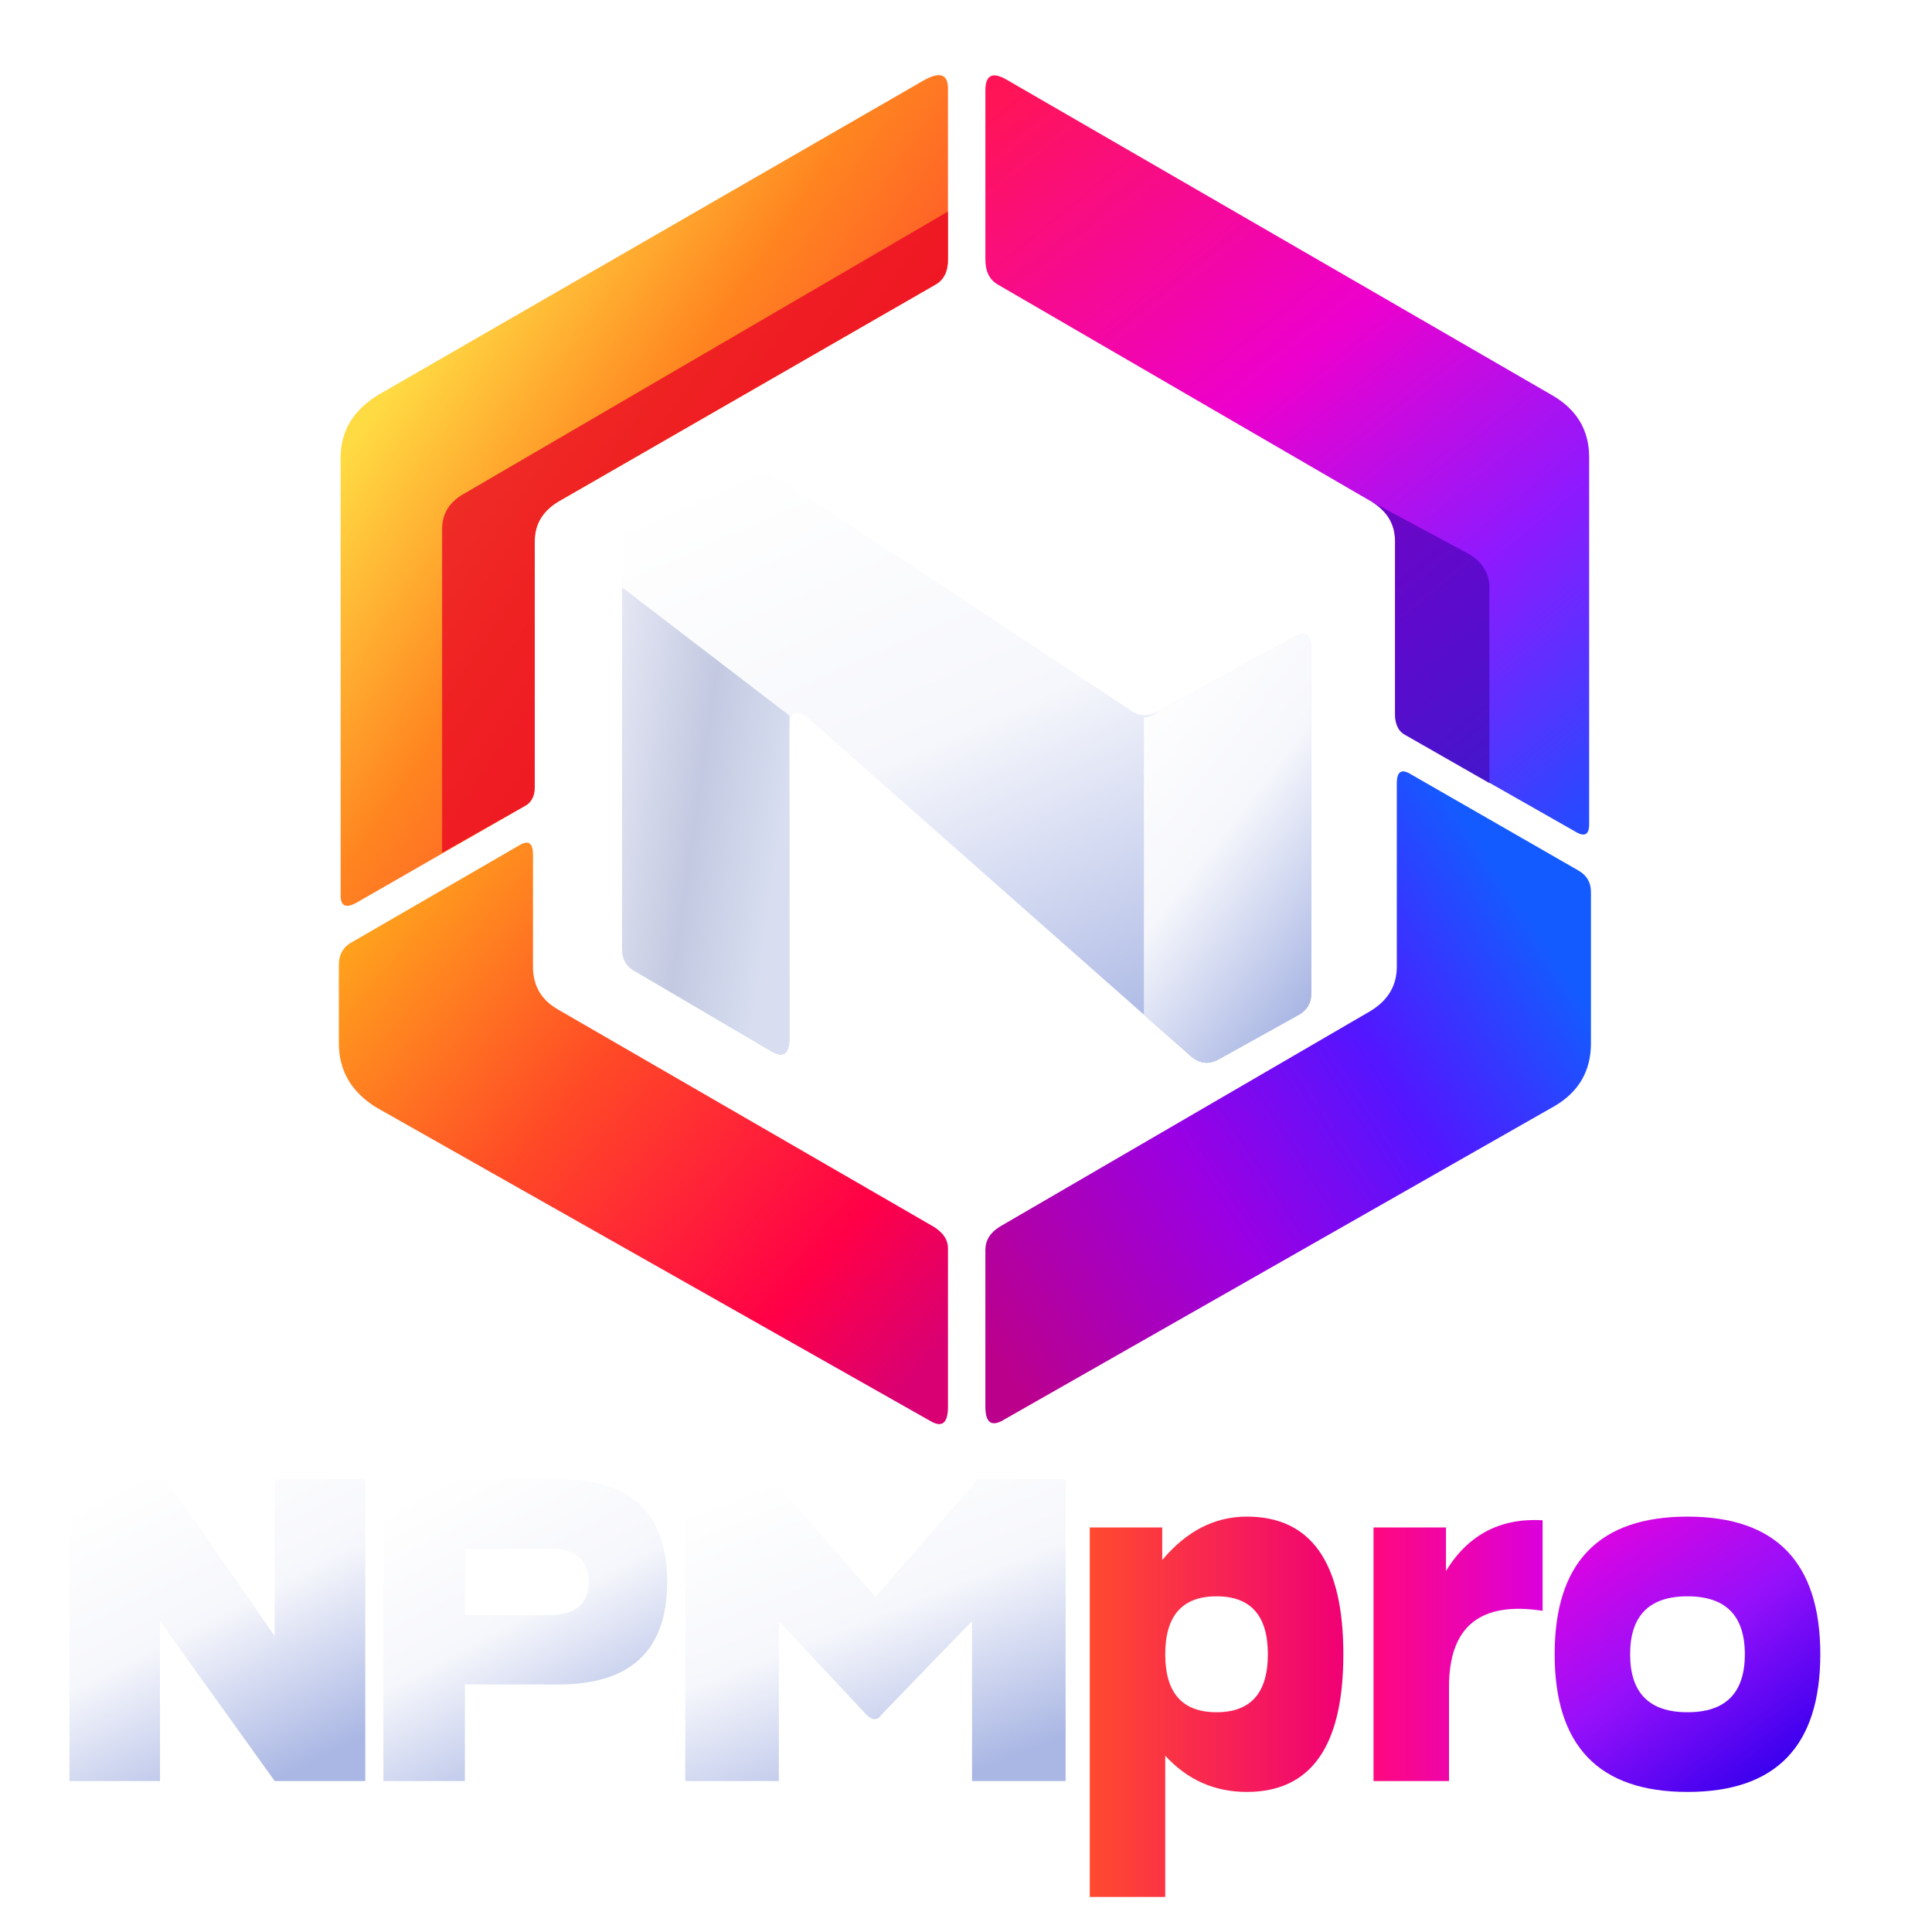
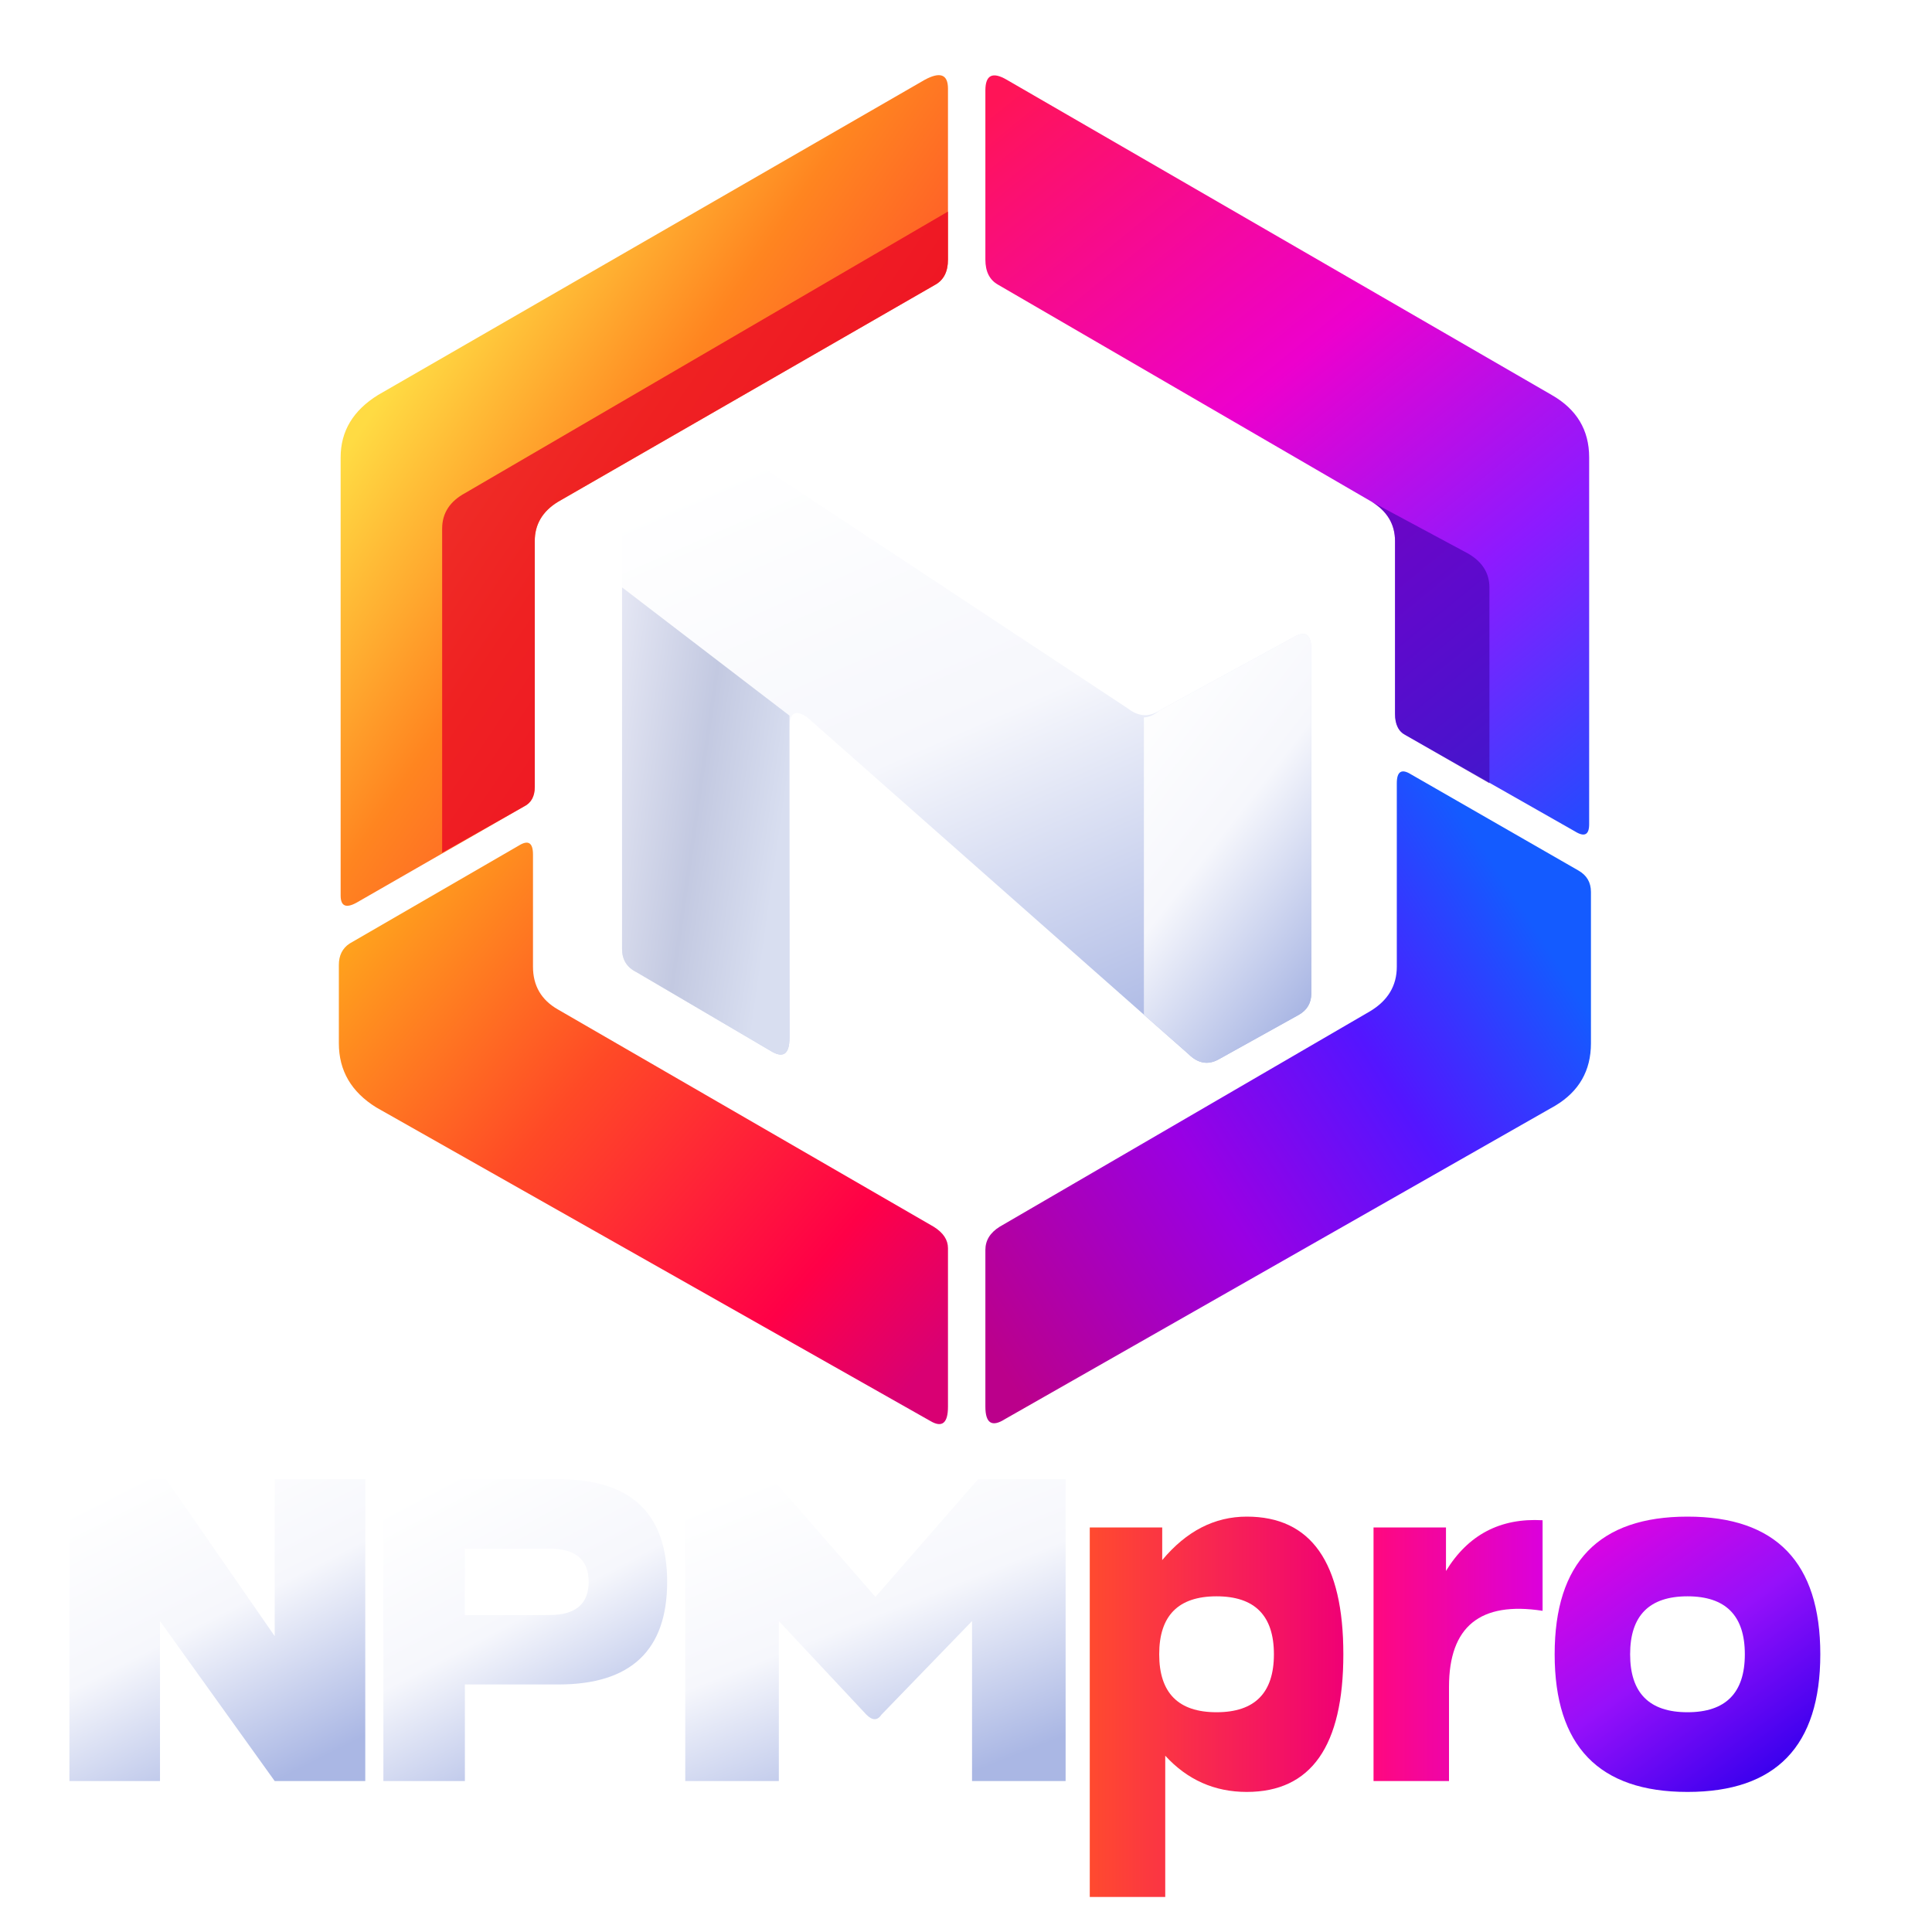
<svg xmlns="http://www.w3.org/2000/svg" viewBox="0 0 640 640" role="img" aria-labelledby="title">
  <defs>
    <linearGradient id="warm" gradientUnits="userSpaceOnUse" x1="290" y1="330" x2="600" y2="540">
      <stop stop-color="#FFDB43" />
      <stop offset=".35" stop-color="#FF8520" />
      <stop offset="1" stop-color="#FF1636" />
    </linearGradient>
    <linearGradient id="cool" gradientUnits="userSpaceOnUse" x1="650" y1="145" x2="980" y2="550">
      <stop stop-color="#FF1457" />
      <stop offset=".42" stop-color="#ED00CD" />
      <stop offset=".72" stop-color="#8D1AFF" />
      <stop offset="1" stop-color="#254AFF" />
    </linearGradient>
    <linearGradient id="bottom" gradientUnits="userSpaceOnUse" x1="290" y1="585" x2="610" y2="855">
      <stop stop-color="#FFAC1C" />
      <stop offset=".4" stop-color="#FF4A26" />
      <stop offset=".8" stop-color="#FF0047" />
      <stop offset="1" stop-color="#D90073" />
    </linearGradient>
    <linearGradient id="lowercool" gradientUnits="userSpaceOnUse" x1="645" y1="860" x2="970" y2="650">
      <stop stop-color="#BB008B" />
      <stop offset=".4" stop-color="#9900E4" />
      <stop offset=".7" stop-color="#5415FF" />
      <stop offset="1" stop-color="#145BFF" />
    </linearGradient>
    <linearGradient id="silver" x1=".2" y1="0" x2=".7" y2="1">
      <stop stop-color="#FFFFFF" />
      <stop offset=".48" stop-color="#F6F7FC" />
      <stop offset="1" stop-color="#AAB7E4" />
    </linearGradient>
    <linearGradient id="leg" x2="1" y2=".4">
      <stop stop-color="#E5E7F4" />
      <stop offset=".55" stop-color="#C3C9E1" />
      <stop offset="1" stop-color="#D8DEF0" />
    </linearGradient>
    <linearGradient id="ink" x2="1" y2="1">
      <stop stop-color="#11182A" />
      <stop offset="1" stop-color="#030611" />
    </linearGradient>
    <linearGradient id="p">
      <stop stop-color="#FF4A2F" />
      <stop offset="1" stop-color="#F00075" />
    </linearGradient>
    <linearGradient id="r">
      <stop stop-color="#FF087F" />
      <stop offset="1" stop-color="#DB00DC" />
    </linearGradient>
    <linearGradient id="o" x2=".7" y2="1">
      <stop stop-color="#EE00DB" />
      <stop offset=".55" stop-color="#9610FA" />
      <stop offset="1" stop-color="#3C00EE" />
    </linearGradient>
  </defs>
  <g transform="translate(64 0)">
    <g transform="translate(-114 -55) scale(.59)">
      <path fill="url(#warm)" d="M617 143Q617 131 604 138L297 315Q276 328 276 350V596Q276 605 285 600L379 546Q385 543 385 535V397Q385 383 398 375L610 253Q617 249 617 239Z" />
      <path fill="url(#cool)" d="M638 144Q638 131 650 138L956 315Q977 327 977 350V556Q977 565 969 560L874 506Q868 503 868 494V397Q868 383 855 375L645 253Q638 249 638 239Z" />
      <path fill="url(#bottom)" d="M384 573Q384 563 376 568L281 623Q275 627 275 635V679Q275 702 296 715L607 891Q617 897 617 883V794Q617 787 609 782L398 660Q384 652 384 636Z" />
      <path fill="url(#lowercool)" d="M869 533Q869 523 877 528L971 582Q978 586 978 594V679Q978 702 958 714L649 890Q638 897 638 883V795Q638 787 646 782L854 661Q869 652 869 636Z" />
      <path fill="#E90023" opacity=".75" d="M617 212V239Q617 249 610 253L398 375Q385 383 385 397V535Q385 543 379 546L333 572V390Q333 377 346 370Z" />
      <path fill="#4100AD" opacity=".62" d="M855 375Q868 383 868 397V494Q868 503 874 506L921 533V423Q921 411 909 404Z" />
      <path fill="url(#silver)" d="M434 390Q434 382 441 378L488 351Q498 345 506 351L718 491Q727 498 736 492L811 451Q821 445 821 458V651Q821 659 814 663L769 688Q760 693 752 685L538 496Q528 489 528 502V676Q528 690 517 683L442 639Q434 635 434 626Z" />
      <path fill="url(#leg)" d="M434 423 528 495V676Q528 690 517 683L442 639Q434 635 434 626Z" />
      <path fill="url(#silver)" d="M727 496Q731 496 736 492L811 451Q821 445 821 458V651Q821 659 814 663L769 688Q760 693 752 685L727 663Z" />
    </g>
  </g>
  <g transform="translate(23 490)">
    <path transform="translate(0 0) scale(1 1)" fill-rule="evenodd" fill="url(#silver)" d="M0 100V0H32L68 52V0H98V100H68L30 47V100Z" />
    <path transform="translate(104 0) scale(1 1)" fill-rule="evenodd" fill="url(#silver)" d="M0 100V0H58Q94 0 94 34Q94 68 58 68H27V100ZM27 23V45H55Q68 45 68 34Q68 23 55 23Z" />
    <path transform="translate(204 0) scale(1 1)" fill-rule="evenodd" fill="url(#silver)" d="M0 100V0H29L63 39 97 0H126V100H95V47L65 78Q63 81 60 78L31 47V100Z" />
-     <path transform="translate(338 -20) scale(1 1.2)" fill-rule="evenodd" fill="url(#p)" d="M0 132V30H24V39Q36 27 52 27Q84 27 84 65Q84 103 52 103Q36 103 25 93V132ZM25 65Q25 81 42 81Q59 81 59 65Q59 49 42 49Q25 49 25 65Z" />
+     <path transform="translate(338 -20) scale(1 1.2)" fill-rule="evenodd" fill="url(#p)" d="M0 132V30H24V39Q36 27 52 27Q84 27 84 65Q84 103 52 103Q36 103 25 93V132ZM42 49Q23 49 23 65Q23 81 42 81Q61 81 61 65Q61 49 42 49Z" />
    <path transform="translate(432 -20) scale(1 1.2)" fill-rule="evenodd" fill="url(#r)" d="M0 100V30H24V42Q35 27 56 28V53Q25 49 25 74V100Z" />
    <path transform="translate(492 -20) scale(1 1.2)" fill-rule="evenodd" fill="url(#o)" d="M44 27Q88 27 88 65Q88 103 44 103Q0 103 0 65Q0 27 44 27ZM44 49Q25 49 25 65Q25 81 44 81Q63 81 63 65Q63 49 44 49Z" />
  </g>
</svg>
